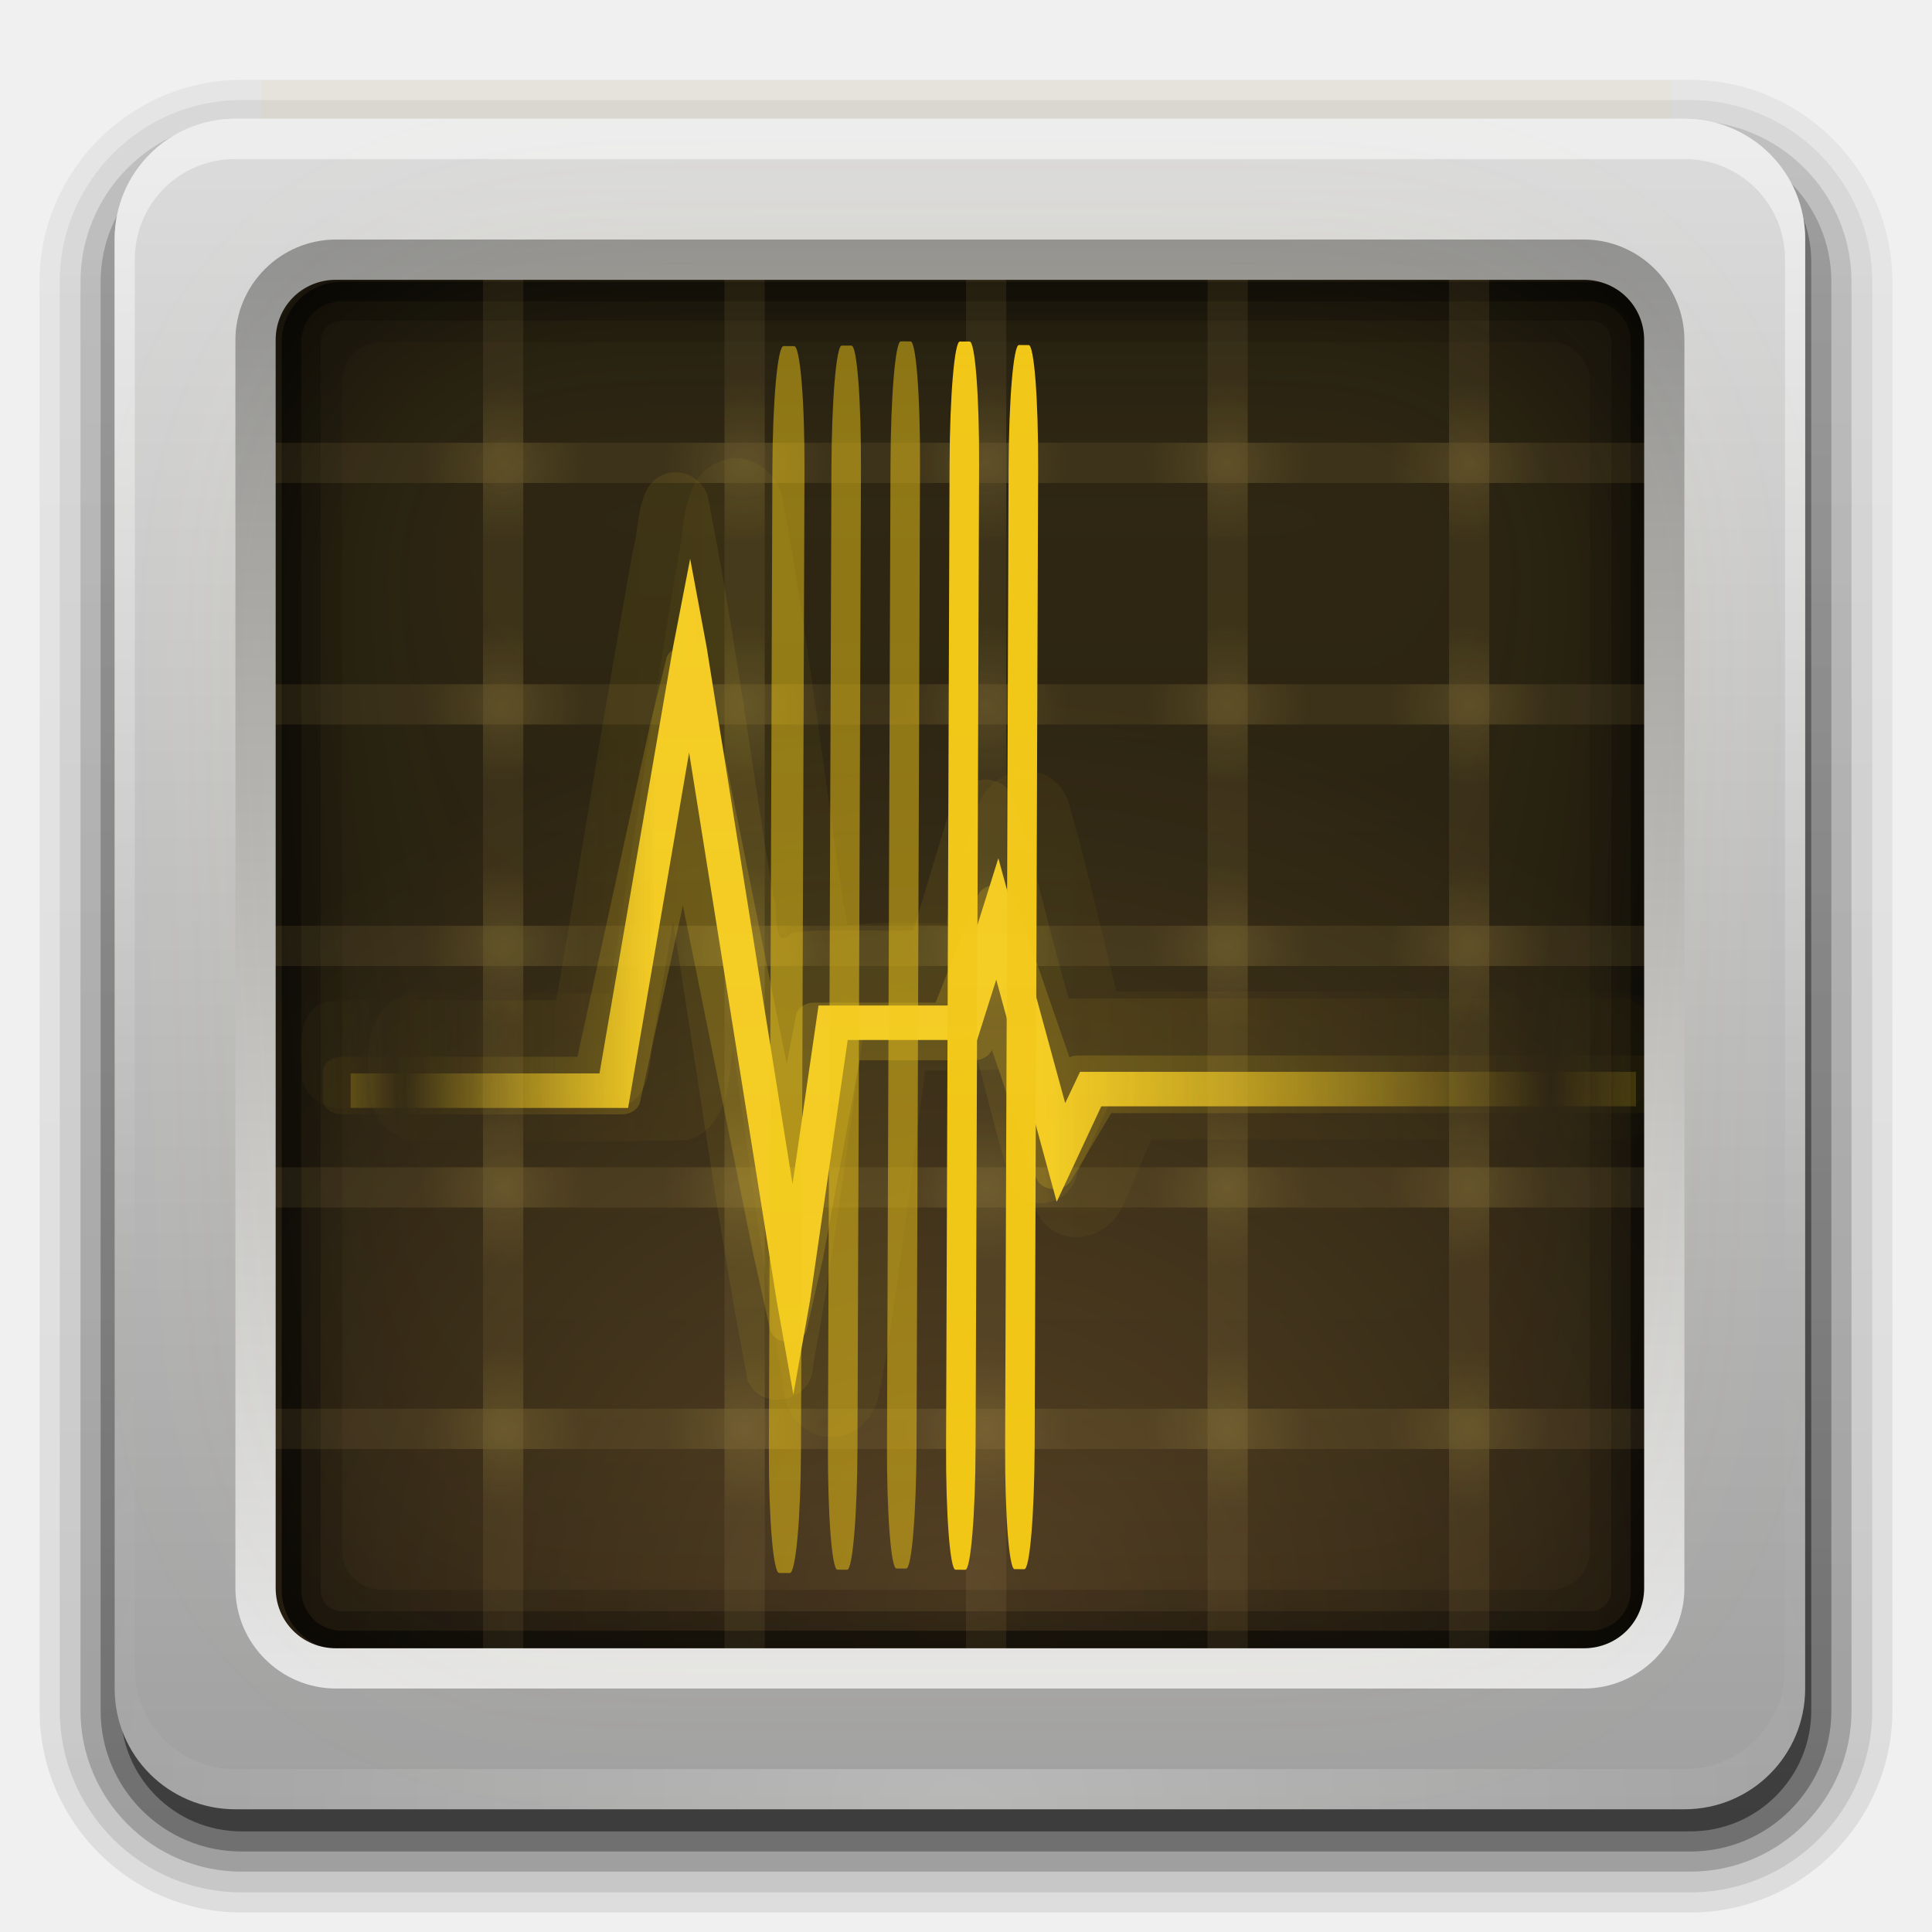
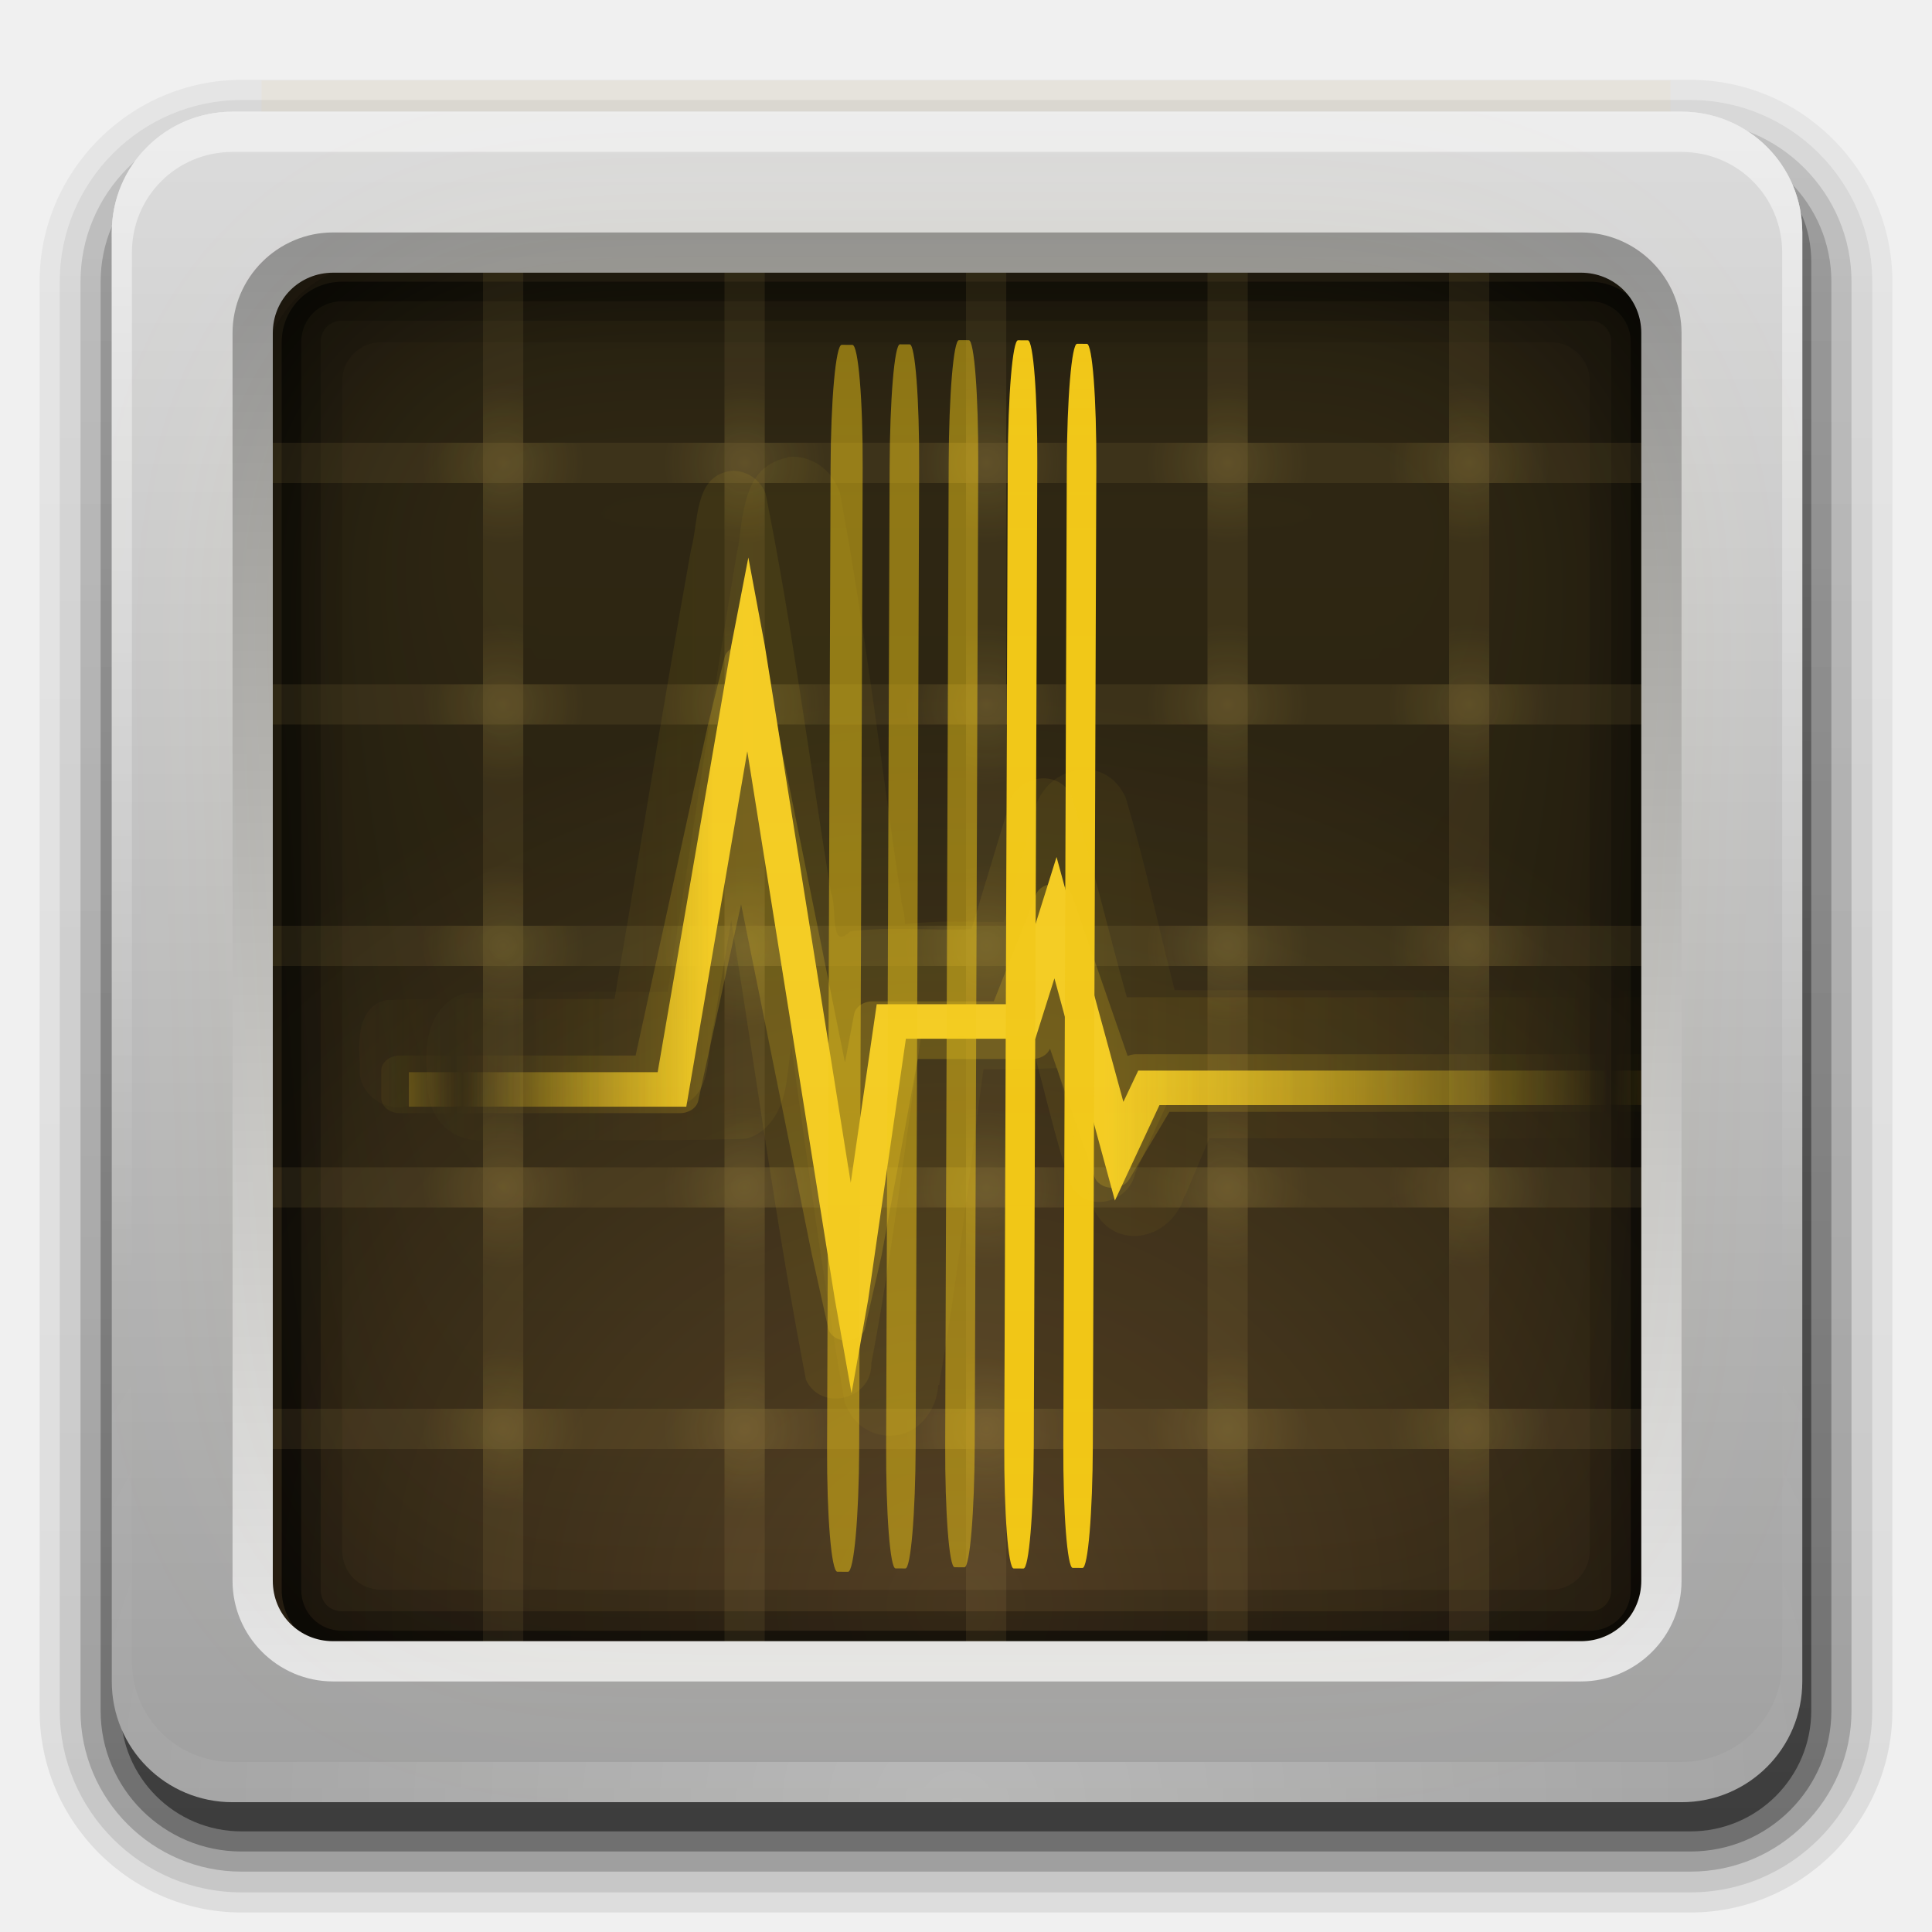
<svg xmlns="http://www.w3.org/2000/svg" xmlns:xlink="http://www.w3.org/1999/xlink" version="1.0" width="96" height="96" id="svg2408">
  <defs id="defs2410">
    <linearGradient id="linearGradient5852">
      <stop id="stop5854" style="stop-color:#f3cb20;stop-opacity:0" offset="0" />
      <stop id="stop5856" style="stop-color:#f3cb20;stop-opacity:1" offset="0.22" />
      <stop id="stop5862" style="stop-color:#f3cb20;stop-opacity:1" offset="0.561" />
      <stop id="stop5858" style="stop-color:#f3cb20;stop-opacity:0" offset="1" />
    </linearGradient>
    <linearGradient id="linearGradient3207">
      <stop id="stop3209" style="stop-color:#ffdf5e;stop-opacity:1" offset="0" />
      <stop id="stop3211" style="stop-color:#ffdf5e;stop-opacity:0" offset="1" />
    </linearGradient>
    <linearGradient id="linearGradient3224">
      <stop id="stop3226" style="stop-color:#4b3820;stop-opacity:1" offset="0" />
      <stop id="stop3228" style="stop-color:#19140b;stop-opacity:1" offset="1" />
    </linearGradient>
    <linearGradient x1="48" y1="90" x2="48" y2="5.988" id="linearGradient3427" xlink:href="#linearGradient3187" gradientUnits="userSpaceOnUse" />
    <linearGradient id="linearGradient3187">
      <stop id="stop3189" style="stop-color:#a0a0a0;stop-opacity:1" offset="0" />
      <stop id="stop3191" style="stop-color:#dcdcdc;stop-opacity:1" offset="1" />
    </linearGradient>
    <linearGradient id="linearGradient3465">
      <stop id="stop3467" style="stop-color:#919191;stop-opacity:1" offset="0" />
      <stop id="stop3469" style="stop-color:#e6e6e6;stop-opacity:1" offset="1" />
    </linearGradient>
    <linearGradient x1="45.448" y1="92.54" x2="45.448" y2="7.017" id="ButtonShadow" gradientUnits="userSpaceOnUse" gradientTransform="scale(1.005865,0.994169)">
      <stop id="stop3750" style="stop-color:#000000;stop-opacity:1" offset="0" />
      <stop id="stop3752" style="stop-color:#000000;stop-opacity:0.588" offset="1" />
    </linearGradient>
    <linearGradient id="linearGradient3737">
      <stop id="stop3739" style="stop-color:#ffffff;stop-opacity:1" offset="0" />
      <stop id="stop3741" style="stop-color:#ffffff;stop-opacity:0" offset="1" />
    </linearGradient>
    <filter color-interpolation-filters="sRGB" id="filter3174" x="-0.048" y="-0.048" width="1.095" height="1.097">
      <feGaussianBlur id="feGaussianBlur3176" stdDeviation="1.71" />
    </filter>
    <linearGradient x1="36.357" y1="6" x2="36.357" y2="63.893" id="linearGradient3188" xlink:href="#linearGradient3737" gradientUnits="userSpaceOnUse" />
    <radialGradient cx="28" cy="28" r="4" fx="28" fy="28" id="radialGradient4489" xlink:href="#linearGradient3207" gradientUnits="userSpaceOnUse" gradientTransform="translate(33,19)" />
    <radialGradient cx="28" cy="28" r="4" fx="28" fy="28" id="radialGradient4630" xlink:href="#linearGradient3207" gradientUnits="userSpaceOnUse" gradientTransform="translate(33,7)" />
    <radialGradient cx="28" cy="28" r="4" fx="28" fy="28" id="radialGradient4634" xlink:href="#linearGradient3207" gradientUnits="userSpaceOnUse" gradientTransform="translate(33,-5)" />
    <radialGradient cx="28" cy="28" r="4" fx="28" fy="28" id="radialGradient4640" xlink:href="#linearGradient3207" gradientUnits="userSpaceOnUse" gradientTransform="translate(33,43)" />
    <radialGradient cx="28" cy="28" r="4" fx="28" fy="28" id="radialGradient4642" xlink:href="#linearGradient3207" gradientUnits="userSpaceOnUse" gradientTransform="translate(33,31)" />
    <radialGradient cx="28" cy="28" r="4" fx="28" fy="28" id="radialGradient4654" xlink:href="#linearGradient3207" gradientUnits="userSpaceOnUse" gradientTransform="translate(45,19)" />
    <radialGradient cx="28" cy="28" r="4" fx="28" fy="28" id="radialGradient4656" xlink:href="#linearGradient3207" gradientUnits="userSpaceOnUse" gradientTransform="translate(45,7)" />
    <radialGradient cx="28" cy="28" r="4" fx="28" fy="28" id="radialGradient4658" xlink:href="#linearGradient3207" gradientUnits="userSpaceOnUse" gradientTransform="translate(45,-5)" />
    <radialGradient cx="28" cy="28" r="4" fx="28" fy="28" id="radialGradient4660" xlink:href="#linearGradient3207" gradientUnits="userSpaceOnUse" gradientTransform="translate(45,43)" />
    <radialGradient cx="28" cy="28" r="4" fx="28" fy="28" id="radialGradient4662" xlink:href="#linearGradient3207" gradientUnits="userSpaceOnUse" gradientTransform="translate(45,31)" />
    <radialGradient cx="28" cy="28" r="4" fx="28" fy="28" id="radialGradient4674" xlink:href="#linearGradient3207" gradientUnits="userSpaceOnUse" gradientTransform="translate(21,19)" />
    <radialGradient cx="28" cy="28" r="4" fx="28" fy="28" id="radialGradient4676" xlink:href="#linearGradient3207" gradientUnits="userSpaceOnUse" gradientTransform="translate(21,7)" />
    <radialGradient cx="28" cy="28" r="4" fx="28" fy="28" id="radialGradient4678" xlink:href="#linearGradient3207" gradientUnits="userSpaceOnUse" gradientTransform="translate(21,-5)" />
    <radialGradient cx="28" cy="28" r="4" fx="28" fy="28" id="radialGradient4680" xlink:href="#linearGradient3207" gradientUnits="userSpaceOnUse" gradientTransform="translate(21,43)" />
    <radialGradient cx="28" cy="28" r="4" fx="28" fy="28" id="radialGradient4682" xlink:href="#linearGradient3207" gradientUnits="userSpaceOnUse" gradientTransform="translate(21,31)" />
    <radialGradient cx="28" cy="28" r="4" fx="28" fy="28" id="radialGradient4694" xlink:href="#linearGradient3207" gradientUnits="userSpaceOnUse" gradientTransform="translate(-3,19)" />
    <radialGradient cx="28" cy="28" r="4" fx="28" fy="28" id="radialGradient4696" xlink:href="#linearGradient3207" gradientUnits="userSpaceOnUse" gradientTransform="translate(-3,7)" />
    <radialGradient cx="28" cy="28" r="4" fx="28" fy="28" id="radialGradient4698" xlink:href="#linearGradient3207" gradientUnits="userSpaceOnUse" gradientTransform="translate(-3,-5)" />
    <radialGradient cx="28" cy="28" r="4" fx="28" fy="28" id="radialGradient4700" xlink:href="#linearGradient3207" gradientUnits="userSpaceOnUse" gradientTransform="translate(-3,43)" />
    <radialGradient cx="28" cy="28" r="4" fx="28" fy="28" id="radialGradient4702" xlink:href="#linearGradient3207" gradientUnits="userSpaceOnUse" gradientTransform="translate(-3,31)" />
    <radialGradient cx="28" cy="28" r="4" fx="28" fy="28" id="radialGradient4714" xlink:href="#linearGradient3207" gradientUnits="userSpaceOnUse" gradientTransform="translate(9,19)" />
    <radialGradient cx="28" cy="28" r="4" fx="28" fy="28" id="radialGradient4716" xlink:href="#linearGradient3207" gradientUnits="userSpaceOnUse" gradientTransform="translate(9,7)" />
    <radialGradient cx="28" cy="28" r="4" fx="28" fy="28" id="radialGradient4718" xlink:href="#linearGradient3207" gradientUnits="userSpaceOnUse" gradientTransform="translate(9,-5)" />
    <radialGradient cx="28" cy="28" r="4" fx="28" fy="28" id="radialGradient4720" xlink:href="#linearGradient3207" gradientUnits="userSpaceOnUse" gradientTransform="translate(9,43)" />
    <radialGradient cx="28" cy="28" r="4" fx="28" fy="28" id="radialGradient4722" xlink:href="#linearGradient3207" gradientUnits="userSpaceOnUse" gradientTransform="translate(9,31)" />
    <linearGradient x1="15.594" y1="61.448" x2="111.614" y2="61.448" id="linearGradient3282" xlink:href="#linearGradient5852" gradientUnits="userSpaceOnUse" gradientTransform="matrix(0.6545164,0,0,0.5205318,197.0912,167.3854)" spreadMethod="reflect" />
    <linearGradient x1="43.179" y1="13" x2="43.179" y2="83.295" id="linearGradient3287" xlink:href="#linearGradient3465" gradientUnits="userSpaceOnUse" gradientTransform="matrix(1.029412,0,0,1.029412,-1.411765,-1.411765)" />
    <radialGradient cx="47.5" cy="79.699" r="37.054" fx="47.5" fy="79.699" id="radialGradient3292" xlink:href="#linearGradient3224" gradientUnits="userSpaceOnUse" gradientTransform="matrix(1.32772,1.1881191e-8,-1.0992725e-8,1.228434,-15.56668,-18.14594)" />
    <linearGradient id="linearGradient3737-6">
      <stop id="stop3739-4" style="stop-color:#ffffff;stop-opacity:1" offset="0" />
      <stop id="stop3741-9" style="stop-color:#ffffff;stop-opacity:0" offset="1" />
    </linearGradient>
    <radialGradient cx="48" cy="90.172" r="42" fx="48" fy="90.172" id="radialGradient2874" xlink:href="#linearGradient3737-6" gradientUnits="userSpaceOnUse" gradientTransform="matrix(1.157313,0,0,0.9959077,-7.551021,0.1971319)" />
    <clipPath id="clipPath3613">
      <rect width="84" height="84" rx="6" ry="6" x="6" y="6" id="rect3615" style="fill:#ffffff;fill-opacity:1;fill-rule:nonzero;stroke:none" />
    </clipPath>
    <linearGradient x1="48" y1="20.221" x2="48" y2="138.661" id="linearGradient2908" xlink:href="#linearGradient3207" gradientUnits="userSpaceOnUse" />
    <filter x="-0.196" y="-0.196" width="1.392" height="1.392" color-interpolation-filters="sRGB" id="filter3743">
      <feGaussianBlur id="feGaussianBlur3745" stdDeviation="5.28" />
    </filter>
    <linearGradient x1="45.448" y1="92.54" x2="45.448" y2="7.017" id="ButtonShadow-0" gradientUnits="userSpaceOnUse" gradientTransform="matrix(1.005865,0,0,0.994169,100,0)">
      <stop id="stop3750-8" style="stop-color:#000000;stop-opacity:1" offset="0" />
      <stop id="stop3752-5" style="stop-color:#000000;stop-opacity:0.588" offset="1" />
    </linearGradient>
    <linearGradient x1="32.251" y1="6.132" x2="32.251" y2="90.239" id="linearGradient3780" xlink:href="#ButtonShadow-0" gradientUnits="userSpaceOnUse" gradientTransform="matrix(1.02381,0,0,1.011905,-1.142857,-98.07143)" />
    <linearGradient x1="32.251" y1="6.132" x2="32.251" y2="90.239" id="linearGradient3772" xlink:href="#ButtonShadow-0" gradientUnits="userSpaceOnUse" gradientTransform="matrix(1.02381,0,0,1.011905,-1.142857,-98.07143)" />
    <linearGradient x1="32.251" y1="6.132" x2="32.251" y2="90.239" id="linearGradient3725" xlink:href="#ButtonShadow-0" gradientUnits="userSpaceOnUse" gradientTransform="matrix(1.02381,0,0,1.011905,-1.142857,-98.07143)" />
    <linearGradient x1="32.251" y1="6.132" x2="32.251" y2="90.239" id="linearGradient3721" xlink:href="#ButtonShadow-0" gradientUnits="userSpaceOnUse" gradientTransform="translate(0,-97)" />
    <linearGradient x1="32.251" y1="6.132" x2="32.251" y2="90.239" id="linearGradient3224-5" xlink:href="#ButtonShadow-0" gradientUnits="userSpaceOnUse" gradientTransform="matrix(1.02381,0,0,1.011905,-1.142857,-98.07143)" />
    <linearGradient x1="15.594" y1="61.448" x2="111.614" y2="61.448" id="linearGradient3810" xlink:href="#linearGradient5852" gradientUnits="userSpaceOnUse" gradientTransform="matrix(0.6605994,0,0,0.4148556,196.5389,174.5604)" spreadMethod="reflect" />
    <linearGradient x1="15.594" y1="61.448" x2="111.614" y2="61.448" id="linearGradient3824" xlink:href="#linearGradient5852" gradientUnits="userSpaceOnUse" gradientTransform="matrix(0.6543629,0,0,0.5340052,196.3005,164.8567)" spreadMethod="reflect" />
    <linearGradient x1="15.594" y1="61.448" x2="111.614" y2="61.448" id="linearGradient3836" xlink:href="#linearGradient5852" gradientUnits="userSpaceOnUse" gradientTransform="matrix(0.6124996,0,0,0.5410418,201.2478,164.9363)" spreadMethod="reflect" />
    <linearGradient xlink:href="#linearGradient3737" id="linearGradient6219" gradientUnits="userSpaceOnUse" x1="36.357" y1="6" x2="36.357" y2="63.893" />
  </defs>
  <g id="layer2" style="display:none">
    <rect width="86" height="85" rx="6" ry="6" x="5" y="7" id="rect3745" style="opacity:0.9;fill:url(#ButtonShadow);fill-opacity:1;fill-rule:nonzero;stroke:none;filter:url(#filter3174)" />
  </g>
  <g id="layer6" style="display:inline">
    <path d="m 12,-95.031 c -5.511,0 -10.031,4.52 -10.031,10.031 l 0,71 c 0,5.511 4.52,10.031 10.031,10.031 l 72,0 c 5.511,0 10.031,-4.52 10.031,-10.031 l 0,-71 c 0,-5.511 -4.52,-10.031 -10.031,-10.031 l -72,0 z" transform="scale(1,-1)" id="path3786" style="opacity:0.08;fill:url(#linearGradient3224-5);fill-opacity:1;fill-rule:nonzero;stroke:none;display:inline" />
    <path d="m 12,-94.031 c -4.972,0 -9.031,4.06 -9.031,9.031 l 0,71 c 0,4.972 4.06,9.031 9.031,9.031 l 72,0 c 4.972,0 9.031,-4.06 9.031,-9.031 l 0,-71 c 0,-4.972 -4.06,-9.031 -9.031,-9.031 l -72,0 z" transform="scale(1,-1)" id="path3778" style="opacity:0.1;fill:url(#linearGradient3780);fill-opacity:1;fill-rule:nonzero;stroke:none;display:inline" />
    <path d="m 12,-93 c -4.409,0 -8,3.591 -8,8 l 0,71 c 0,4.409 3.591,8 8,8 l 72,0 c 4.409,0 8,-3.591 8,-8 l 0,-71 c 0,-4.409 -3.591,-8 -8,-8 l -72,0 z" transform="scale(1,-1)" id="path3770" style="opacity:0.2;fill:url(#linearGradient3772);fill-opacity:1;fill-rule:nonzero;stroke:none;display:inline" />
    <rect width="86" height="85" rx="7" ry="7" x="5" y="-92" transform="scale(1,-1)" id="rect3723" style="opacity:0.3;fill:url(#linearGradient3725);fill-opacity:1;fill-rule:nonzero;stroke:none;display:inline" />
    <rect width="84" height="84" rx="6" ry="6" x="6" y="-91" transform="scale(1,-1)" id="rect3716" style="opacity:0.45;fill:url(#linearGradient3721);fill-opacity:1;fill-rule:nonzero;stroke:none;display:inline" />
  </g>
  <g id="layer3">
    <rect width="74.107" height="74.25" rx="5.567" ry="5.838" x="10.446" y="11.5" id="rect3461" style="fill:url(#radialGradient3292);fill-opacity:1;stroke:none;display:inline" />
    <path d="m 19,13 c -3.289,0 -6,2.711 -6,6 l 0,58 c 0,3.289 2.711,6 6,6 l 58,0 c 3.289,0 6,-2.711 6,-6 l 0,-58 c 0,-3.289 -2.711,-6 -6,-6 l -58,0 z m 0,4 58,0 c 1.143,0 2,0.857 2,2 l 0,58 c 0,1.143 -0.857,2 -2,2 l -58,0 c -1.143,0 -2,-0.857 -2,-2 l 0,-58 c 0,-1.143 0.857,-2 2,-2 z" id="rect3222-3" style="font-size:medium;font-style:normal;font-variant:normal;font-weight:normal;font-stretch:normal;text-indent:0;text-align:start;text-decoration:none;line-height:normal;letter-spacing:normal;word-spacing:normal;text-transform:none;direction:ltr;block-progression:tb;writing-mode:lr-tb;text-anchor:start;opacity:0.15;color:#000000;fill:#000000;fill-opacity:1;stroke:none;stroke-width:4;marker:none;visibility:visible;display:inline;overflow:visible;enable-background:accumulate;font-family:Abandoned Bitplane;-inkscape-font-specification:Abandoned Bitplane" />
    <path d="m 17,14 c -1.662,0 -3,1.338 -3,3 l 0,62 c 0,1.662 1.338,3 3,3 l 62,0 c 1.662,0 3,-1.338 3,-3 l 0,-62 c 0,-1.662 -1.338,-3 -3,-3 l -62,0 z m 0,1.938 62,0 c 0.618,0 1.062,0.444 1.062,1.062 l 0,62 c 0,0.618 -0.444,1.062 -1.062,1.062 l -62,0 c -0.618,0 -1.062,-0.444 -1.062,-1.062 l 0,-62 c 0,-0.618 0.444,-1.062 1.062,-1.062 z" id="rect3981" style="opacity:0.3;color:#000000;fill:#000000;fill-opacity:1;fill-rule:nonzero;stroke:none;stroke-width:1;marker:none;visibility:visible;display:inline;overflow:visible;enable-background:accumulate" />
    <path d="m 17,14 c -1.662,0 -3,1.338 -3,3 l 0,62 c 0,1.662 1.338,3 3,3 l 62,0 c 1.662,0 3,-1.338 3,-3 l 0,-62 c 0,-1.662 -1.338,-3 -3,-3 l -62,0 z m 0,0.969 62,0 c 1.14,0 2.031,0.891 2.031,2.031 l 0,62 c 0,1.14 -0.891,2.031 -2.031,2.031 l -62,0 c -1.14,0 -2.031,-0.891 -2.031,-2.031 l 0,-62 c 0,-1.14 0.891,-2.031 2.031,-2.031 z" id="rect3977" style="opacity:0.6;color:#000000;fill:#000000;fill-opacity:1;fill-rule:nonzero;stroke:none;stroke-width:1;marker:none;visibility:visible;display:inline;overflow:visible;enable-background:accumulate" />
  </g>
  <g id="layer5">
    <g id="g4608">
      <path d="M 73,12 73,82" id="path4592" style="opacity:0.08;fill:none;stroke:#f3c770;stroke-width:2;stroke-linecap:butt;stroke-linejoin:miter;stroke-miterlimit:4;stroke-opacity:1;stroke-dasharray:none;display:inline" />
      <path d="M 61,12 61,82" id="path4594" style="opacity:0.08;fill:none;stroke:#f3c770;stroke-width:2;stroke-linecap:butt;stroke-linejoin:miter;stroke-miterlimit:4;stroke-opacity:1;stroke-dasharray:none;display:inline" />
      <path d="M 49,12 49,82" id="path4596" style="opacity:0.08;fill:none;stroke:#f3c770;stroke-width:2;stroke-linecap:butt;stroke-linejoin:miter;stroke-miterlimit:4;stroke-opacity:1;stroke-dasharray:none;display:inline" />
      <path d="M 37,12 37,82" id="path4598" style="opacity:0.08;fill:none;stroke:#f3c770;stroke-width:2;stroke-linecap:butt;stroke-linejoin:miter;stroke-miterlimit:4;stroke-opacity:1;stroke-dasharray:none;display:inline" />
      <path d="M 25,12 25,82" id="path4600" style="opacity:0.08;fill:none;stroke:#f3c770;stroke-width:2;stroke-linecap:butt;stroke-linejoin:miter;stroke-miterlimit:4;stroke-opacity:1;stroke-dasharray:none;display:inline" />
    </g>
    <g id="g4621">
      <path d="m 13,71 70,0" id="path4578" style="opacity:0.08;fill:none;stroke:#f3c770;stroke-width:2;stroke-linecap:butt;stroke-linejoin:miter;stroke-miterlimit:4;stroke-opacity:1;stroke-dasharray:none;display:inline" />
      <path d="m 13,59 70,0" id="path4576" style="opacity:0.08;fill:none;stroke:#f3c770;stroke-width:2;stroke-linecap:butt;stroke-linejoin:miter;stroke-miterlimit:4;stroke-opacity:1;stroke-dasharray:none;display:inline" />
      <path d="m 13,47 70,0" id="path4574" style="opacity:0.08;fill:none;stroke:#f3c770;stroke-width:2;stroke-linecap:butt;stroke-linejoin:miter;stroke-miterlimit:4;stroke-opacity:1;stroke-dasharray:none;display:inline" />
      <path d="m 13,35 70,0" id="path4572" style="opacity:0.08;fill:none;stroke:#f3c770;stroke-width:2;stroke-linecap:butt;stroke-linejoin:miter;stroke-miterlimit:4;stroke-opacity:1;stroke-dasharray:none;display:inline" />
      <path d="m 13,23 70,0" id="path4570" style="opacity:0.08;fill:none;stroke:#f3c770;stroke-width:2;stroke-linecap:butt;stroke-linejoin:miter;stroke-miterlimit:4;stroke-opacity:1;stroke-dasharray:none;display:inline" />
    </g>
    <path d="m 13,5 70,0" id="path5077" style="opacity:0.08;fill:none;stroke:#f3c770;stroke-width:2;stroke-linecap:butt;stroke-linejoin:miter;stroke-miterlimit:4;stroke-opacity:1;stroke-dasharray:none;display:inline" />
    <g id="g4724" style="opacity:0.75">
      <path d="m 57,46 8,0 0,2 -8,0 0,-2 z m 5,-3 0,8 -2,0 0,-8 2,0 z" id="path5019" style="opacity:0.15;fill:url(#radialGradient4489);fill-opacity:1;fill-rule:nonzero;stroke:none" />
      <path d="m 57,34 8,0 0,2 -8,0 0,-2 z m 5,-3 0,8 -2,0 0,-8 2,0 z" id="path4628" style="opacity:0.15;fill:url(#radialGradient4630);fill-opacity:1;fill-rule:nonzero;stroke:none" />
      <path d="m 57,22 8,0 0,2 -8,0 0,-2 z m 5,-3 0,8 -2,0 0,-8 2,0 z" id="path4632" style="opacity:0.15;fill:url(#radialGradient4634);fill-opacity:1;fill-rule:nonzero;stroke:none" />
      <path d="m 57,70 8,0 0,2 -8,0 0,-2 z m 5,-3 0,8 -2,0 0,-8 2,0 z" id="path4636" style="opacity:0.15;fill:url(#radialGradient4640);fill-opacity:1;fill-rule:nonzero;stroke:none" />
      <path d="m 57,58 8,0 0,2 -8,0 0,-2 z m 5,-3 0,8 -2,0 0,-8 2,0 z" id="path4638" style="opacity:0.15;fill:url(#radialGradient4642);fill-opacity:1;fill-rule:nonzero;stroke:none" />
      <path d="m 69,46 8,0 0,2 -8,0 0,-2 z m 5,-3 0,8 -2,0 0,-8 2,0 z" id="path4644" style="opacity:0.15;fill:url(#radialGradient4654);fill-opacity:1;fill-rule:nonzero;stroke:none" />
      <path d="m 69,34 8,0 0,2 -8,0 0,-2 z m 5,-3 0,8 -2,0 0,-8 2,0 z" id="path4646" style="opacity:0.15;fill:url(#radialGradient4656);fill-opacity:1;fill-rule:nonzero;stroke:none" />
      <path d="m 69,22 8,0 0,2 -8,0 0,-2 z m 5,-3 0,8 -2,0 0,-8 2,0 z" id="path4648" style="opacity:0.15;fill:url(#radialGradient4658);fill-opacity:1;fill-rule:nonzero;stroke:none" />
      <path d="m 69,70 8,0 0,2 -8,0 0,-2 z m 5,-3 0,8 -2,0 0,-8 2,0 z" id="path4650" style="opacity:0.15;fill:url(#radialGradient4660);fill-opacity:1;fill-rule:nonzero;stroke:none" />
      <path d="m 69,58 8,0 0,2 -8,0 0,-2 z m 5,-3 0,8 -2,0 0,-8 2,0 z" id="path4652" style="opacity:0.15;fill:url(#radialGradient4662);fill-opacity:1;fill-rule:nonzero;stroke:none" />
      <path d="m 45,46 8,0 0,2 -8,0 0,-2 z m 5,-3 0,8 -2,0 0,-8 2,0 z" id="path4664" style="opacity:0.15;fill:url(#radialGradient4674);fill-opacity:1;fill-rule:nonzero;stroke:none" />
      <path d="m 45,34 8,0 0,2 -8,0 0,-2 z m 5,-3 0,8 -2,0 0,-8 2,0 z" id="path4666" style="opacity:0.15;fill:url(#radialGradient4676);fill-opacity:1;fill-rule:nonzero;stroke:none" />
      <path d="m 45,22 8,0 0,2 -8,0 0,-2 z m 5,-3 0,8 -2,0 0,-8 2,0 z" id="path4668" style="opacity:0.15;fill:url(#radialGradient4678);fill-opacity:1;fill-rule:nonzero;stroke:none" />
      <path d="m 45,70 8,0 0,2 -8,0 0,-2 z m 5,-3 0,8 -2,0 0,-8 2,0 z" id="path4670" style="opacity:0.15;fill:url(#radialGradient4680);fill-opacity:1;fill-rule:nonzero;stroke:none" />
      <path d="m 45,58 8,0 0,2 -8,0 0,-2 z m 5,-3 0,8 -2,0 0,-8 2,0 z" id="path4672" style="opacity:0.15;fill:url(#radialGradient4682);fill-opacity:1;fill-rule:nonzero;stroke:none" />
      <path d="m 21,46 8,0 0,2 -8,0 0,-2 z m 5,-3 0,8 -2,0 0,-8 2,0 z" id="path4684" style="opacity:0.15;fill:url(#radialGradient4694);fill-opacity:1;fill-rule:nonzero;stroke:none" />
      <path d="m 21,34 8,0 0,2 -8,0 0,-2 z m 5,-3 0,8 -2,0 0,-8 2,0 z" id="path4686" style="opacity:0.15;fill:url(#radialGradient4696);fill-opacity:1;fill-rule:nonzero;stroke:none" />
      <path d="m 21,22 8,0 0,2 -8,0 0,-2 z m 5,-3 0,8 -2,0 0,-8 2,0 z" id="path4688" style="opacity:0.15;fill:url(#radialGradient4698);fill-opacity:1;fill-rule:nonzero;stroke:none" />
      <path d="m 21,70 8,0 0,2 -8,0 0,-2 z m 5,-3 0,8 -2,0 0,-8 2,0 z" id="path4690" style="opacity:0.15;fill:url(#radialGradient4700);fill-opacity:1;fill-rule:nonzero;stroke:none" />
      <path d="m 21,58 8,0 0,2 -8,0 0,-2 z m 5,-3 0,8 -2,0 0,-8 2,0 z" id="path4692" style="opacity:0.15;fill:url(#radialGradient4702);fill-opacity:1;fill-rule:nonzero;stroke:none" />
      <path d="m 33,46 8,0 0,2 -8,0 0,-2 z m 5,-3 0,8 -2,0 0,-8 2,0 z" id="path4704" style="opacity:0.15;fill:url(#radialGradient4714);fill-opacity:1;fill-rule:nonzero;stroke:none" />
      <path d="m 33,34 8,0 0,2 -8,0 0,-2 z m 5,-3 0,8 -2,0 0,-8 2,0 z" id="path4706" style="opacity:0.15;fill:url(#radialGradient4716);fill-opacity:1;fill-rule:nonzero;stroke:none" />
      <path d="m 33,22 8,0 0,2 -8,0 0,-2 z m 5,-3 0,8 -2,0 0,-8 2,0 z" id="path4708" style="opacity:0.15;fill:url(#radialGradient4718);fill-opacity:1;fill-rule:nonzero;stroke:none" />
      <path d="m 33,70 8,0 0,2 -8,0 0,-2 z m 5,-3 0,8 -2,0 0,-8 2,0 z" id="path4710" style="opacity:0.15;fill:url(#radialGradient4720);fill-opacity:1;fill-rule:nonzero;stroke:none" />
      <path d="m 33,58 8,0 0,2 -8,0 0,-2 z m 5,-3 0,8 -2,0 0,-8 2,0 z" id="path4712" style="opacity:0.15;fill:url(#radialGradient4722);fill-opacity:1;fill-rule:nonzero;stroke:none" />
    </g>
  </g>
-   <g id="layer4" transform="matrix(0.9061618,0,0,1.152575,-167.7532,-180.7105)">
+   <g id="layer4" transform="matrix(0.9061618,0,0,1.152575,-164.8617,-180.7724)">
    <path d="m 222.04,184.65 -4.043,18.416 h -13.643 v 1.488 h 15.213 l 3.345,-15.323 4.8,23.625 0.916,4.053 0.916,-4.053 2.065,-11.231 h 7.098 l 1.047,-2.604 3.316,9.58 2.443,-4.116 h 29.321 v -1.488 h -30.485 l -0.814,1.349 -3.665,-10.557 -2.531,6.348 h -7.33 l -1.425,7.697 -4.712,-23.16 -0.902,-3.798 z" id="path3267" style="display:inline;fill:url(#linearGradient3282);fill-opacity:1;fill-rule:evenodd;stroke:none;stroke-width:0.832" />
    <rect width="52.774" height="1.619" rx="5.277" ry="0.54" x="-223.499" y="241.232" id="rect5784" style="display:inline;fill:#f0c512;fill-opacity:1;fill-rule:nonzero;stroke:none;stroke-width:2.179" transform="matrix(0.00453406,-0.9999897,0.9999924,0.00388939,0,0)" />
    <rect width="52.951" height="1.619" rx="5.295" ry="0.54" x="-223.536" y="237.994" id="rect5814" style="display:inline;fill:#f0c512;fill-opacity:1;fill-rule:nonzero;stroke:none;stroke-width:2.182" transform="matrix(0.00453406,-0.9999897,0.9999924,0.00388939,0,0)" />
    <rect width="52.904" height="1.619" rx="5.29" ry="0.54" x="-223.496" y="234.755" id="rect5816" style="display:inline;opacity:0.5;fill:#f0c512;fill-opacity:1;fill-rule:nonzero;stroke:none;stroke-width:2.181" transform="matrix(0.00453406,-0.9999897,0.9999924,0.00388939,0,0)" />
    <rect width="52.773" height="1.619" rx="5.277" ry="0.54" x="-223.559" y="231.517" id="rect5818" style="display:inline;opacity:0.5;fill:#f0c512;fill-opacity:1;fill-rule:nonzero;stroke:none;stroke-width:2.179" transform="matrix(0.00453406,-0.9999897,0.9999924,0.00388939,0,0)" />
    <rect width="52.894" height="1.76" rx="5.289" ry="0.587" x="-223.714" y="228.279" id="rect5820" style="display:inline;opacity:0.5;fill:#f0c512;fill-opacity:1;fill-rule:nonzero;stroke:none;stroke-width:2.274" transform="matrix(0.00453406,-0.9999897,0.9999924,0.00388939,0,0)" />
    <path d="m 225.14,176.549 a 0.945,0.839 0 0 0 -0.027,0.024 c -0.646,0.09 -1.229,0.351 -1.606,0.725 -0.377,0.374 -0.576,0.824 -0.708,1.233 -0.263,0.817 -0.29,1.614 -0.436,2.054 a 0.945,0.839 0 0 0 -0.027,0.097 c -1.332,6.307 -2.518,12.623 -3.784,18.924 -3.63,0.016 -7.302,-0.059 -10.97,0.048 a 0.945,0.839 0 0 0 -0.191,0.024 c -1.069,0.218 -1.713,1.012 -1.933,1.74 -0.198,0.658 -0.155,1.285 -0.109,1.813 0.005,0.057 -0.032,0.14 -0.027,0.193 h 0.054 c -0.047,0.819 0.338,1.582 0.98,2.03 0.64,0.446 1.494,0.622 2.341,0.508 v 0.024 c 4.657,-0.032 9.373,0.065 14.073,-0.048 a 0.945,0.839 0 0 0 0.272,-0.048 c 1.207,-0.347 1.767,-1.322 1.96,-2.127 0.175,-0.728 0.214,-1.374 0.327,-1.813 0.919,5.105 1.753,10.226 2.913,15.299 a 0.945,0.839 0 0 0 0.082,0.193 c 0.575,1.095 1.953,1.463 3.049,1.233 1.026,-0.215 1.925,-1.037 2.014,-2.127 h 0.054 c 0.014,-0.064 0.013,-0.129 0.027,-0.193 0.99,-4.465 1.634,-8.964 2.395,-13.414 1.323,-0.002 2.668,-0.001 4.056,-0.048 0.635,1.963 1.15,4.013 1.96,6.018 a 0.945,0.839 0 0 0 0.082,0.145 c 1.208,1.779 4.264,1.198 4.927,-0.677 l 0.027,0.024 1.334,-2.489 c 8.696,-0.013 17.404,0.031 26.105,-0.024 a 0.945,0.839 0 0 0 0.163,-0.024 c 0.999,-0.168 1.699,-0.84 1.987,-1.523 0.243,-0.576 0.219,-1.15 0.163,-1.692 h 0.027 c 0.019,-0.075 -0.011,-0.143 0,-0.218 0.005,-0.033 -0.003,-0.064 0,-0.097 0.162,-1.585 -1.36,-3.005 -3.185,-2.779 v -0.024 H 246.345 c -0.881,-2.725 -1.64,-5.523 -2.668,-8.266 a 0.945,0.839 0 0 0 -0.082,-0.145 c -1.237,-1.939 -4.664,-1.149 -5.009,0.943 h -0.027 l -1.579,4.52 c -1.731,0.012 -3.543,-0.079 -5.417,0.097 -0.009,-0.103 -0.016,-0.177 -0.027,-0.29 -0.021,-0.215 -0.096,-0.444 -0.191,-0.701 h 0.027 c -1.111,-5.793 -1.974,-11.664 -3.348,-17.474 a 0.945,0.839 0 0 0 -0.027,-0.121 c -0.438,-1.043 -1.642,-1.664 -2.858,-1.547 z" id="path3834" style="display:inline;opacity:0.05;fill:url(#linearGradient3836);fill-opacity:1;fill-rule:evenodd;stroke:none;stroke-width:0.821" />
    <path d="m 221.942,177.153 c -1.963,0.253 -1.688,2.192 -2.116,3.385 -1.473,6.443 -2.784,12.917 -4.195,19.372 -4.175,0.033 -8.375,-0.065 -12.534,0.048 -1.555,0.293 -1.534,1.779 -1.425,2.814 -0.202,1.169 1.278,2.016 2.601,1.766 4.996,-0.032 10.006,0.064 14.993,-0.048 1.816,-0.482 1.375,-2.335 1.824,-3.538 0.313,-1.477 0.626,-2.953 0.938,-4.43 1.371,6.608 2.483,13.261 4.101,19.799 0.802,1.411 3.637,0.859 3.583,-0.692 1.132,-4.668 1.84,-9.393 2.728,-14.098 1.976,-0.032 3.967,0.064 5.933,-0.048 0.793,2.153 1.376,4.382 2.297,6.488 0.872,1.186 3.165,0.746 3.516,-0.561 0.573,-0.982 1.146,-1.964 1.718,-2.945 9.498,-0.016 19.01,0.032 28.5,-0.024 1.432,-0.223 1.695,-1.551 1.512,-2.547 0.321,-1.175 -0.964,-2.312 -2.423,-2.057 -9.923,0 -19.847,0 -29.77,0 -1.043,-2.901 -1.895,-5.874 -3.054,-8.731 -0.895,-1.295 -3.466,-0.678 -3.534,0.775 -0.644,1.674 -1.289,3.348 -1.933,5.022 -2.215,0.061 -4.471,-0.123 -6.66,0.095 -1.133,0.903 -0.689,-1.075 -1.038,-1.656 -1.192,-5.739 -2.128,-11.52 -3.586,-17.213 -0.294,-0.647 -1.143,-1.052 -1.978,-0.978 z" id="path3816" style="display:inline;opacity:0.08;fill:url(#linearGradient3824);fill-opacity:1;fill-rule:evenodd;stroke:none;stroke-width:0.843" />
    <path d="m 222.542,184.669 a 1.023,0.646 0 0 0 -0.881,0.519 l -0.939,3.002 a 1.023,0.646 0 0 0 0,0.018 l -3.934,14.14 h -12.918 a 1.023,0.646 0 0 0 -1.028,0.649 v 1.186 a 1.023,0.646 0 0 0 1.028,0.649 h 15.355 a 1.023,0.646 0 0 0 0.998,-0.537 l 2.349,-8.469 3.875,15.085 0.91,3.225 a 1.023,0.646 0 0 0 1.996,0 l 0.939,-3.225 a 1.023,0.646 0 0 0 0,-0.018 l 1.967,-8.395 h 6.283 a 1.023,0.646 0 0 0 0.969,-0.445 l 2.437,5.523 a 1.023,0.646 0 0 0 1.908,0.111 l 2.202,-2.91 h 28.948 a 1.023,0.646 0 0 0 1.028,-0.649 v -1.186 a 1.023,0.646 0 0 0 -1.028,-0.649 h -30.768 a 1.023,0.646 0 0 0 -0.47,0.074 l -3.053,-6.931 a 1.023,0.646 0 0 0 -1.967,-0.037 l -2.319,4.614 h -6.664 a 1.023,0.646 0 0 0 -0.998,0.556 l -0.499,2.076 -3.699,-14.418 a 1.023,0.646 0 0 0 0,-0.018 l -0.91,-3.021 a 1.023,0.646 0 0 0 -1.116,-0.519 z" id="path3808" style="display:inline;opacity:0.2;fill:url(#linearGradient3810);fill-opacity:1;fill-rule:evenodd;stroke:none;stroke-width:0.746" />
  </g>
-   <g id="layer1" style="display:inline" transform="translate(-0.3026784,-0.09774767)">
+   <g id="layer1" style="display:inline" transform="translate(-0.4451296,-0.4502223)">
    <path d="M 12,6 C 8.676,6 6,8.676 6,12 v 2 68 2 c 0,0.335 0.041,0.651 0.094,0.969 0.049,0.296 0.097,0.597 0.188,0.875 0.01,0.03 0.021,0.064 0.031,0.094 0.099,0.288 0.235,0.547 0.375,0.812 0.145,0.274 0.316,0.536 0.5,0.781 0.184,0.246 0.374,0.473 0.594,0.688 0.44,0.428 0.943,0.815 1.5,1.094 0.279,0.14 0.573,0.247 0.875,0.344 -0.256,-0.1 -0.487,-0.236 -0.719,-0.375 -0.007,-0.004 -0.024,0.004 -0.031,0 -0.032,-0.019 -0.062,-0.043 -0.094,-0.062 -0.12,-0.077 -0.231,-0.164 -0.344,-0.25 -0.106,-0.081 -0.213,-0.161 -0.312,-0.25 C 8.478,88.557 8.309,88.373 8.156,88.188 8.049,88.057 7.938,87.922 7.844,87.781 7.819,87.743 7.805,87.695 7.781,87.656 7.716,87.553 7.651,87.452 7.594,87.344 7.493,87.149 7.388,86.928 7.312,86.719 7.305,86.697 7.289,86.678 7.281,86.656 7.249,86.564 7.245,86.469 7.219,86.375 7.188,86.268 7.148,86.172 7.125,86.062 7.052,85.721 7,85.364 7,85 V 83 15 13 C 7,10.218 9.218,8 12,8 h 2 68 2 c 2.782,0 5,2.218 5,5 v 2 68 2 c 0,0.364 -0.052,0.721 -0.125,1.062 -0.044,0.207 -0.088,0.398 -0.156,0.594 -0.008,0.022 -0.023,0.041 -0.031,0.062 -0.063,0.174 -0.138,0.367 -0.219,0.531 -0.042,0.083 -0.079,0.17 -0.125,0.25 -0.055,0.097 -0.127,0.188 -0.188,0.281 -0.094,0.141 -0.205,0.276 -0.312,0.406 -0.143,0.174 -0.303,0.347 -0.469,0.5 -0.011,0.01 -0.02,0.021 -0.031,0.031 -0.138,0.126 -0.285,0.234 -0.438,0.344 -0.103,0.073 -0.204,0.153 -0.312,0.219 -0.007,0.004 -0.024,-0.004 -0.031,0 -0.232,0.139 -0.463,0.275 -0.719,0.375 0.302,-0.097 0.596,-0.204 0.875,-0.344 0.557,-0.279 1.06,-0.666 1.5,-1.094 0.22,-0.214 0.409,-0.442 0.594,-0.688 0.184,-0.246 0.355,-0.508 0.5,-0.781 0.14,-0.265 0.276,-0.525 0.375,-0.812 0.01,-0.031 0.021,-0.063 0.031,-0.094 0.09,-0.278 0.139,-0.579 0.188,-0.875 C 89.959,84.651 90,84.335 90,84 V 82 14 12 C 90,8.676 87.324,6 84,6 Z" id="rect3728" style="opacity:0.5;fill:url(#linearGradient6219);fill-opacity:1;fill-rule:nonzero;stroke:none" />
    <path d="M 12,6 C 8.676,6 6,8.676 6,12 v 72 c 0,3.324 2.676,6 6,6 h 72 c 3.324,0 6,-2.676 6,-6 V 12 C 90,8.676 87.324,6 84,6 Z m 5,7 h 62 c 2.216,0 4,1.784 4,4 v 62 c 10e-7,2.216 -1.784,4 -4,4 H 17 c -2.216,10e-7 -4,-1.784 -4,-4 V 17 c 0,-2.216 1.784,-4 4,-4 z" id="path4156" style="display:inline;fill:url(#linearGradient3427);fill-opacity:1;fill-rule:nonzero;stroke:none" />
    <path d="M 12,6 C 8.676,6 6,8.676 6,12 v 2 68 2 c 0,0.335 0.041,0.651 0.094,0.969 0.049,0.296 0.097,0.597 0.188,0.875 0.01,0.03 0.021,0.064 0.031,0.094 0.099,0.288 0.235,0.547 0.375,0.812 0.145,0.274 0.316,0.536 0.5,0.781 0.184,0.246 0.374,0.473 0.594,0.688 0.44,0.428 0.943,0.815 1.5,1.094 0.279,0.14 0.573,0.247 0.875,0.344 -0.256,-0.1 -0.487,-0.236 -0.719,-0.375 -0.007,-0.004 -0.024,0.004 -0.031,0 -0.032,-0.019 -0.062,-0.043 -0.094,-0.062 -0.12,-0.077 -0.231,-0.164 -0.344,-0.25 -0.106,-0.081 -0.213,-0.161 -0.312,-0.25 C 8.478,88.557 8.309,88.373 8.156,88.188 8.049,88.057 7.938,87.922 7.844,87.781 7.819,87.743 7.805,87.695 7.781,87.656 7.716,87.553 7.651,87.452 7.594,87.344 7.493,87.149 7.388,86.928 7.312,86.719 7.305,86.697 7.289,86.678 7.281,86.656 7.249,86.564 7.245,86.469 7.219,86.375 7.188,86.268 7.148,86.172 7.125,86.062 7.052,85.721 7,85.364 7,85 V 83 15 13 C 7,10.218 9.218,8 12,8 h 2 68 2 c 2.782,0 5,2.218 5,5 v 2 68 2 c 0,0.364 -0.052,0.721 -0.125,1.062 -0.044,0.207 -0.088,0.398 -0.156,0.594 -0.008,0.022 -0.023,0.041 -0.031,0.062 -0.063,0.174 -0.138,0.367 -0.219,0.531 -0.042,0.083 -0.079,0.17 -0.125,0.25 -0.055,0.097 -0.127,0.188 -0.188,0.281 -0.094,0.141 -0.205,0.276 -0.312,0.406 -0.143,0.174 -0.303,0.347 -0.469,0.5 -0.011,0.01 -0.02,0.021 -0.031,0.031 -0.138,0.126 -0.285,0.234 -0.438,0.344 -0.103,0.073 -0.204,0.153 -0.312,0.219 -0.007,0.004 -0.024,-0.004 -0.031,0 -0.232,0.139 -0.463,0.275 -0.719,0.375 0.302,-0.097 0.596,-0.204 0.875,-0.344 0.557,-0.279 1.06,-0.666 1.5,-1.094 0.22,-0.214 0.409,-0.442 0.594,-0.688 0.184,-0.246 0.355,-0.508 0.5,-0.781 0.14,-0.265 0.276,-0.525 0.375,-0.812 0.01,-0.031 0.021,-0.063 0.031,-0.094 0.09,-0.278 0.139,-0.579 0.188,-0.875 C 89.959,84.651 90,84.335 90,84 V 82 14 12 C 90,8.676 87.324,6 84,6 Z" id="path4152" style="display:inline;opacity:0.5;fill:url(#linearGradient3188);fill-opacity:1;fill-rule:nonzero;stroke:none" />
    <path d="m 17,12 c -2.753,0 -5,2.247 -5,5 v 62 c 0,2.753 2.247,5 5,5 h 62 c 2.753,0 5,-2.247 5,-5 V 17 c 0,-2.753 -2.247,-5 -5,-5 z m 0,2 h 62 c 1.679,0 3,1.321 3,3 v 62 c 10e-7,1.679 -1.321,3 -3,3 H 17 c -1.679,10e-7 -3,-1.321 -3,-3 V 17 c 0,-1.679 1.321,-3 3,-3 z" id="rect3425" style="display:inline;fill:url(#linearGradient3287);fill-opacity:1;fill-rule:nonzero;stroke:none" />
    <path d="M 12,90 C 8.676,90 6,87.324 6,84 V 82 14 12 c 0,-0.335 0.041,-0.651 0.094,-0.969 0.049,-0.296 0.097,-0.597 0.188,-0.875 C 6.291,10.126 6.302,10.093 6.312,10.062 6.411,9.775 6.547,9.515 6.688,9.25 6.832,8.976 7.003,8.714 7.188,8.469 7.372,8.223 7.561,7.995 7.781,7.781 8.221,7.353 8.724,6.967 9.281,6.688 9.56,6.548 9.855,6.441 10.156,6.344 9.9,6.444 9.67,6.58 9.438,6.719 c -0.007,0.004 -0.024,-0.004 -0.031,0 -0.032,0.019 -0.062,0.043 -0.094,0.062 -0.12,0.077 -0.231,0.164 -0.344,0.25 -0.106,0.081 -0.213,0.161 -0.312,0.25 C 8.478,7.443 8.309,7.627 8.156,7.812 8.049,7.943 7.938,8.078 7.844,8.219 7.819,8.257 7.805,8.305 7.781,8.344 7.716,8.447 7.651,8.548 7.594,8.656 7.493,8.851 7.388,9.072 7.312,9.281 7.305,9.303 7.289,9.322 7.281,9.344 7.249,9.436 7.245,9.531 7.219,9.625 7.188,9.732 7.148,9.828 7.125,9.938 7.052,10.279 7,10.636 7,11 v 2 68 2 c 0,2.782 2.218,5 5,5 h 2 68 2 c 2.782,0 5,-2.218 5,-5 V 81 13 11 C 89,10.636 88.948,10.279 88.875,9.938 88.831,9.731 88.787,9.54 88.719,9.344 88.711,9.322 88.695,9.303 88.688,9.281 88.625,9.108 88.549,8.914 88.469,8.75 88.427,8.667 88.39,8.58 88.344,8.5 88.289,8.403 88.217,8.312 88.156,8.219 88.062,8.078 87.951,7.943 87.844,7.812 87.701,7.638 87.541,7.466 87.375,7.312 87.364,7.302 87.355,7.291 87.344,7.281 87.205,7.156 87.059,7.047 86.906,6.938 86.804,6.864 86.702,6.784 86.594,6.719 c -0.007,-0.004 -0.024,0.004 -0.031,0 -0.232,-0.139 -0.463,-0.275 -0.719,-0.375 0.302,0.097 0.596,0.204 0.875,0.344 0.557,0.279 1.06,0.666 1.5,1.094 0.22,0.214 0.409,0.442 0.594,0.688 0.184,0.246 0.355,0.508 0.5,0.781 0.14,0.265 0.276,0.525 0.375,0.812 0.01,0.031 0.021,0.063 0.031,0.094 0.09,0.278 0.139,0.579 0.188,0.875 C 89.959,11.349 90,11.665 90,12 v 2 68 2 c 0,3.324 -2.676,6 -6,6 z" id="path3615" style="opacity:0.25;fill:url(#radialGradient2874);fill-opacity:1;fill-rule:nonzero;stroke:none" />
    <rect width="66" height="66" rx="12" ry="12" x="15" y="15" clip-path="url(#clipPath3613)" id="rect3171" style="opacity:0.1;fill:url(#linearGradient2908);fill-opacity:1;fill-rule:nonzero;stroke:#ffffff;stroke-width:0.5;stroke-linecap:round;stroke-linejoin:miter;stroke-miterlimit:4;stroke-dasharray:none;stroke-dashoffset:0;stroke-opacity:1;filter:url(#filter3743)" />
  </g>
</svg>
